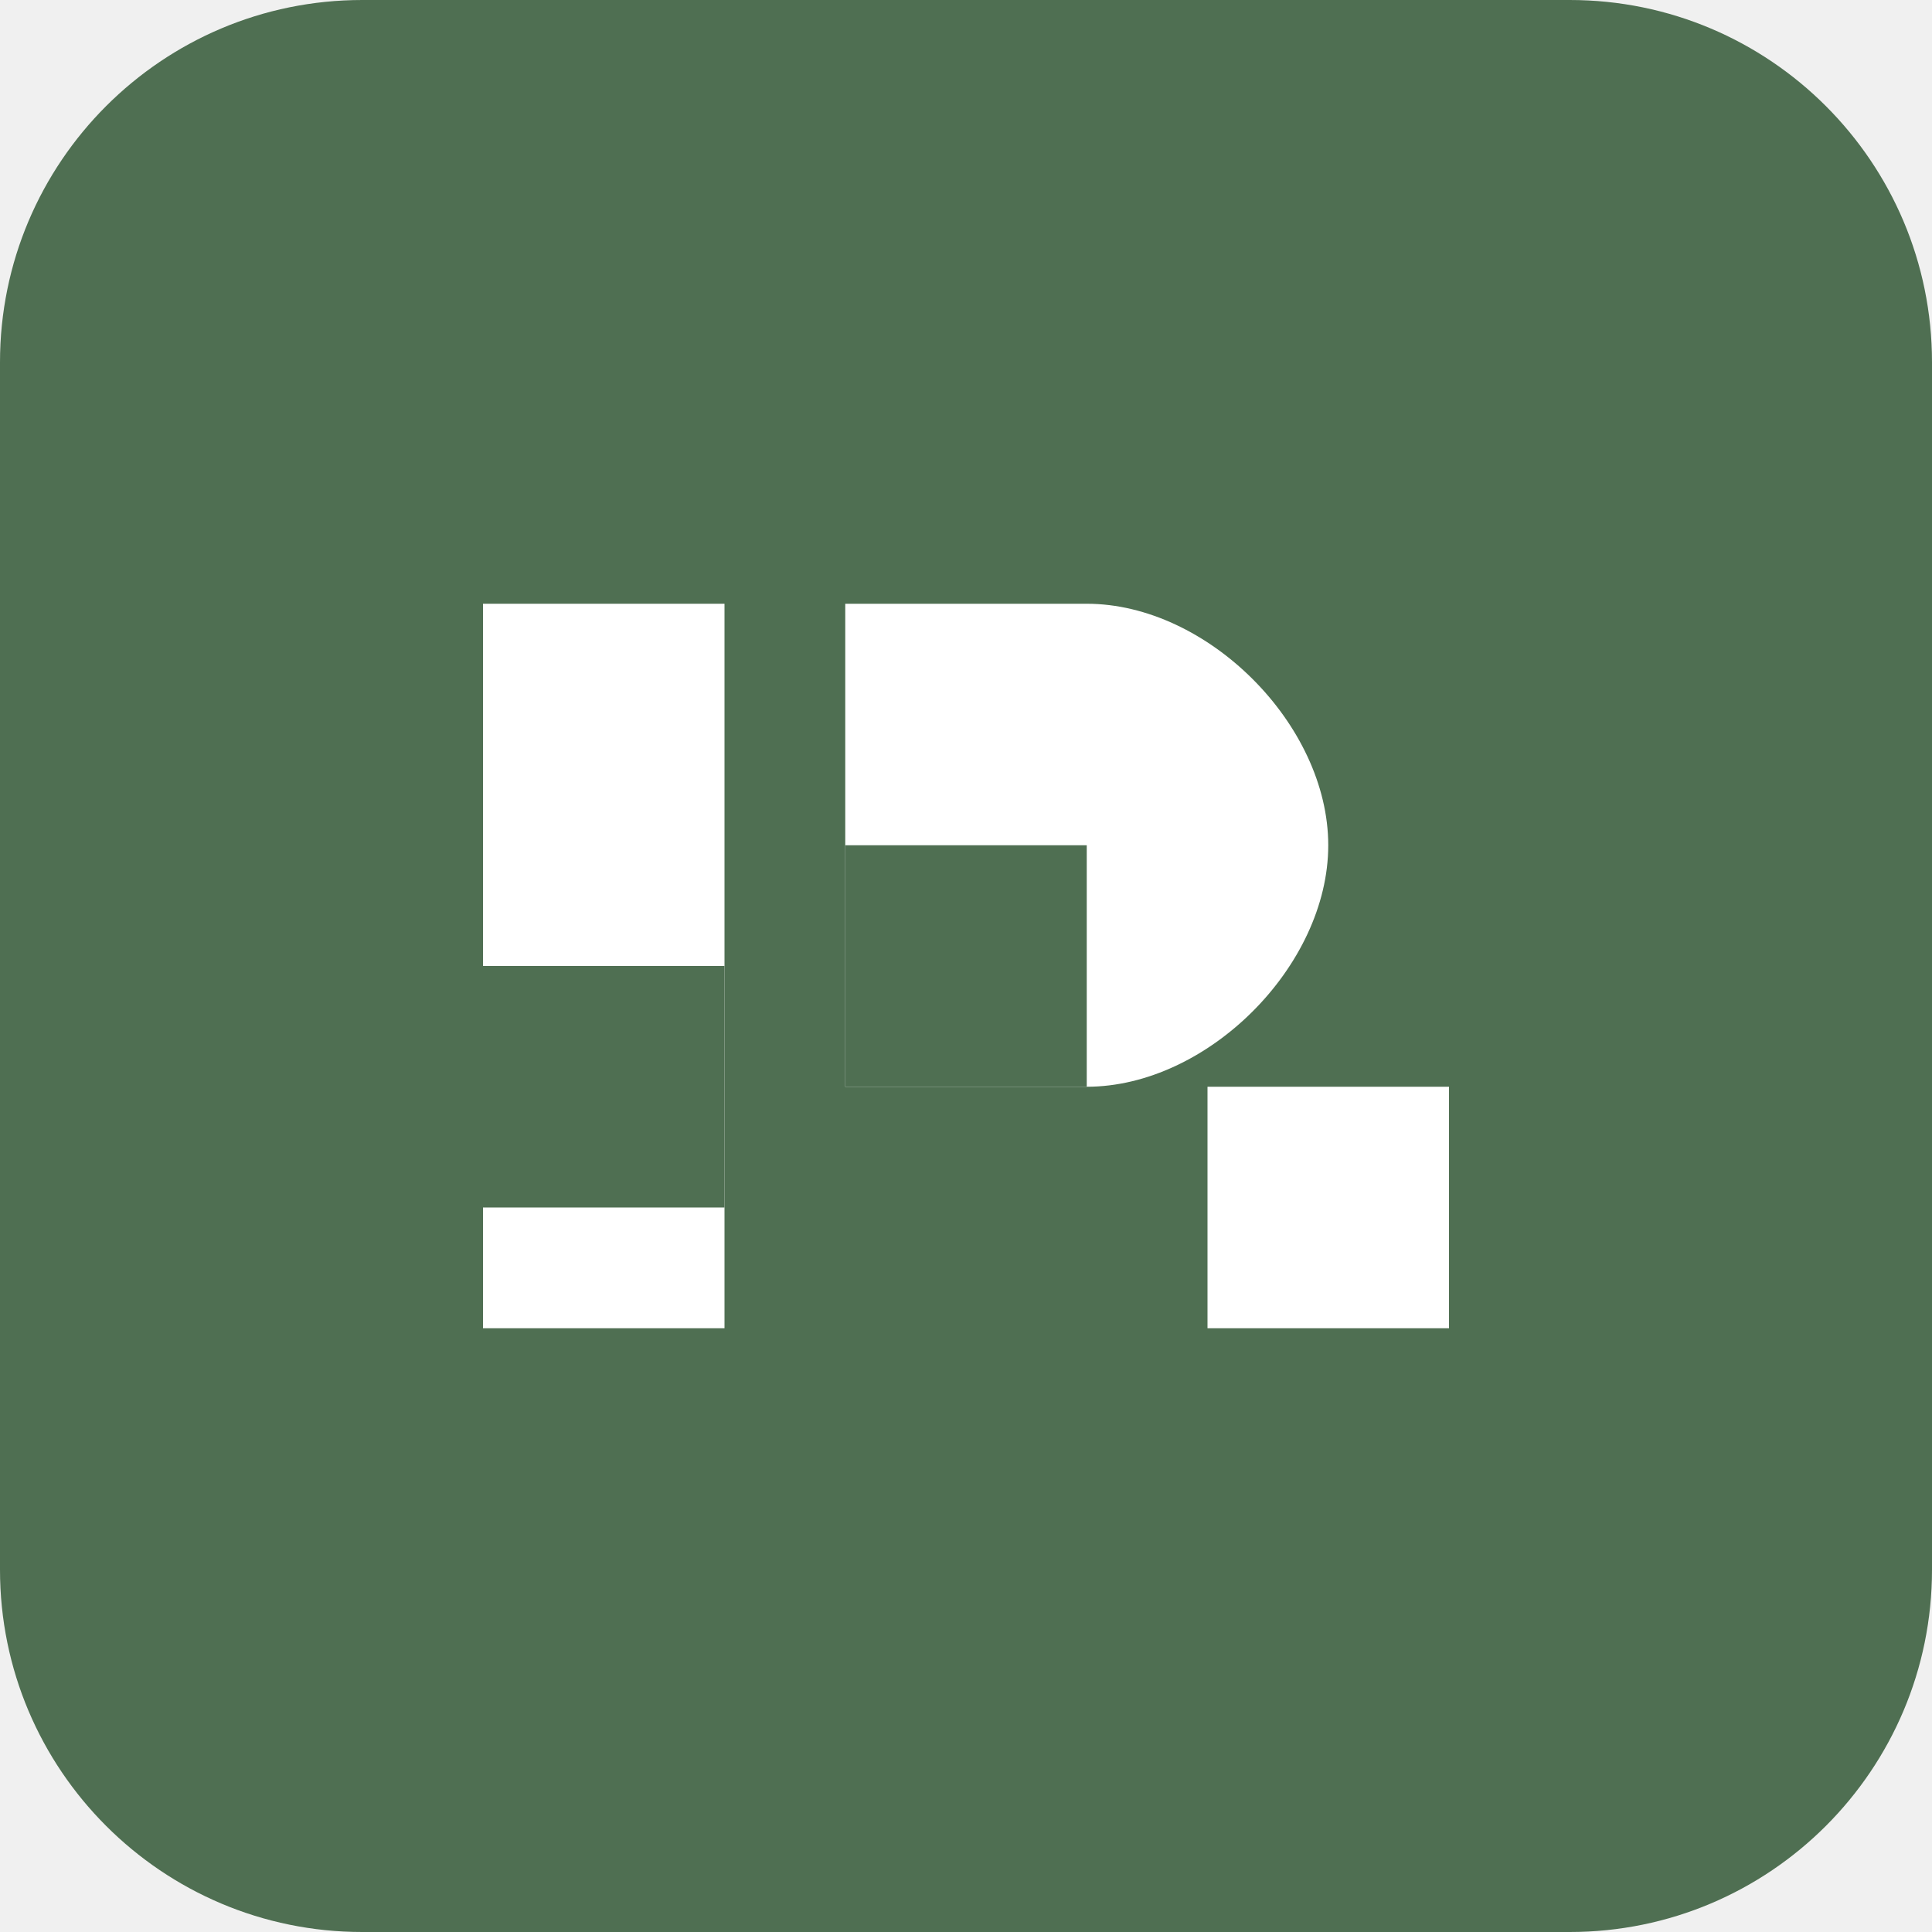
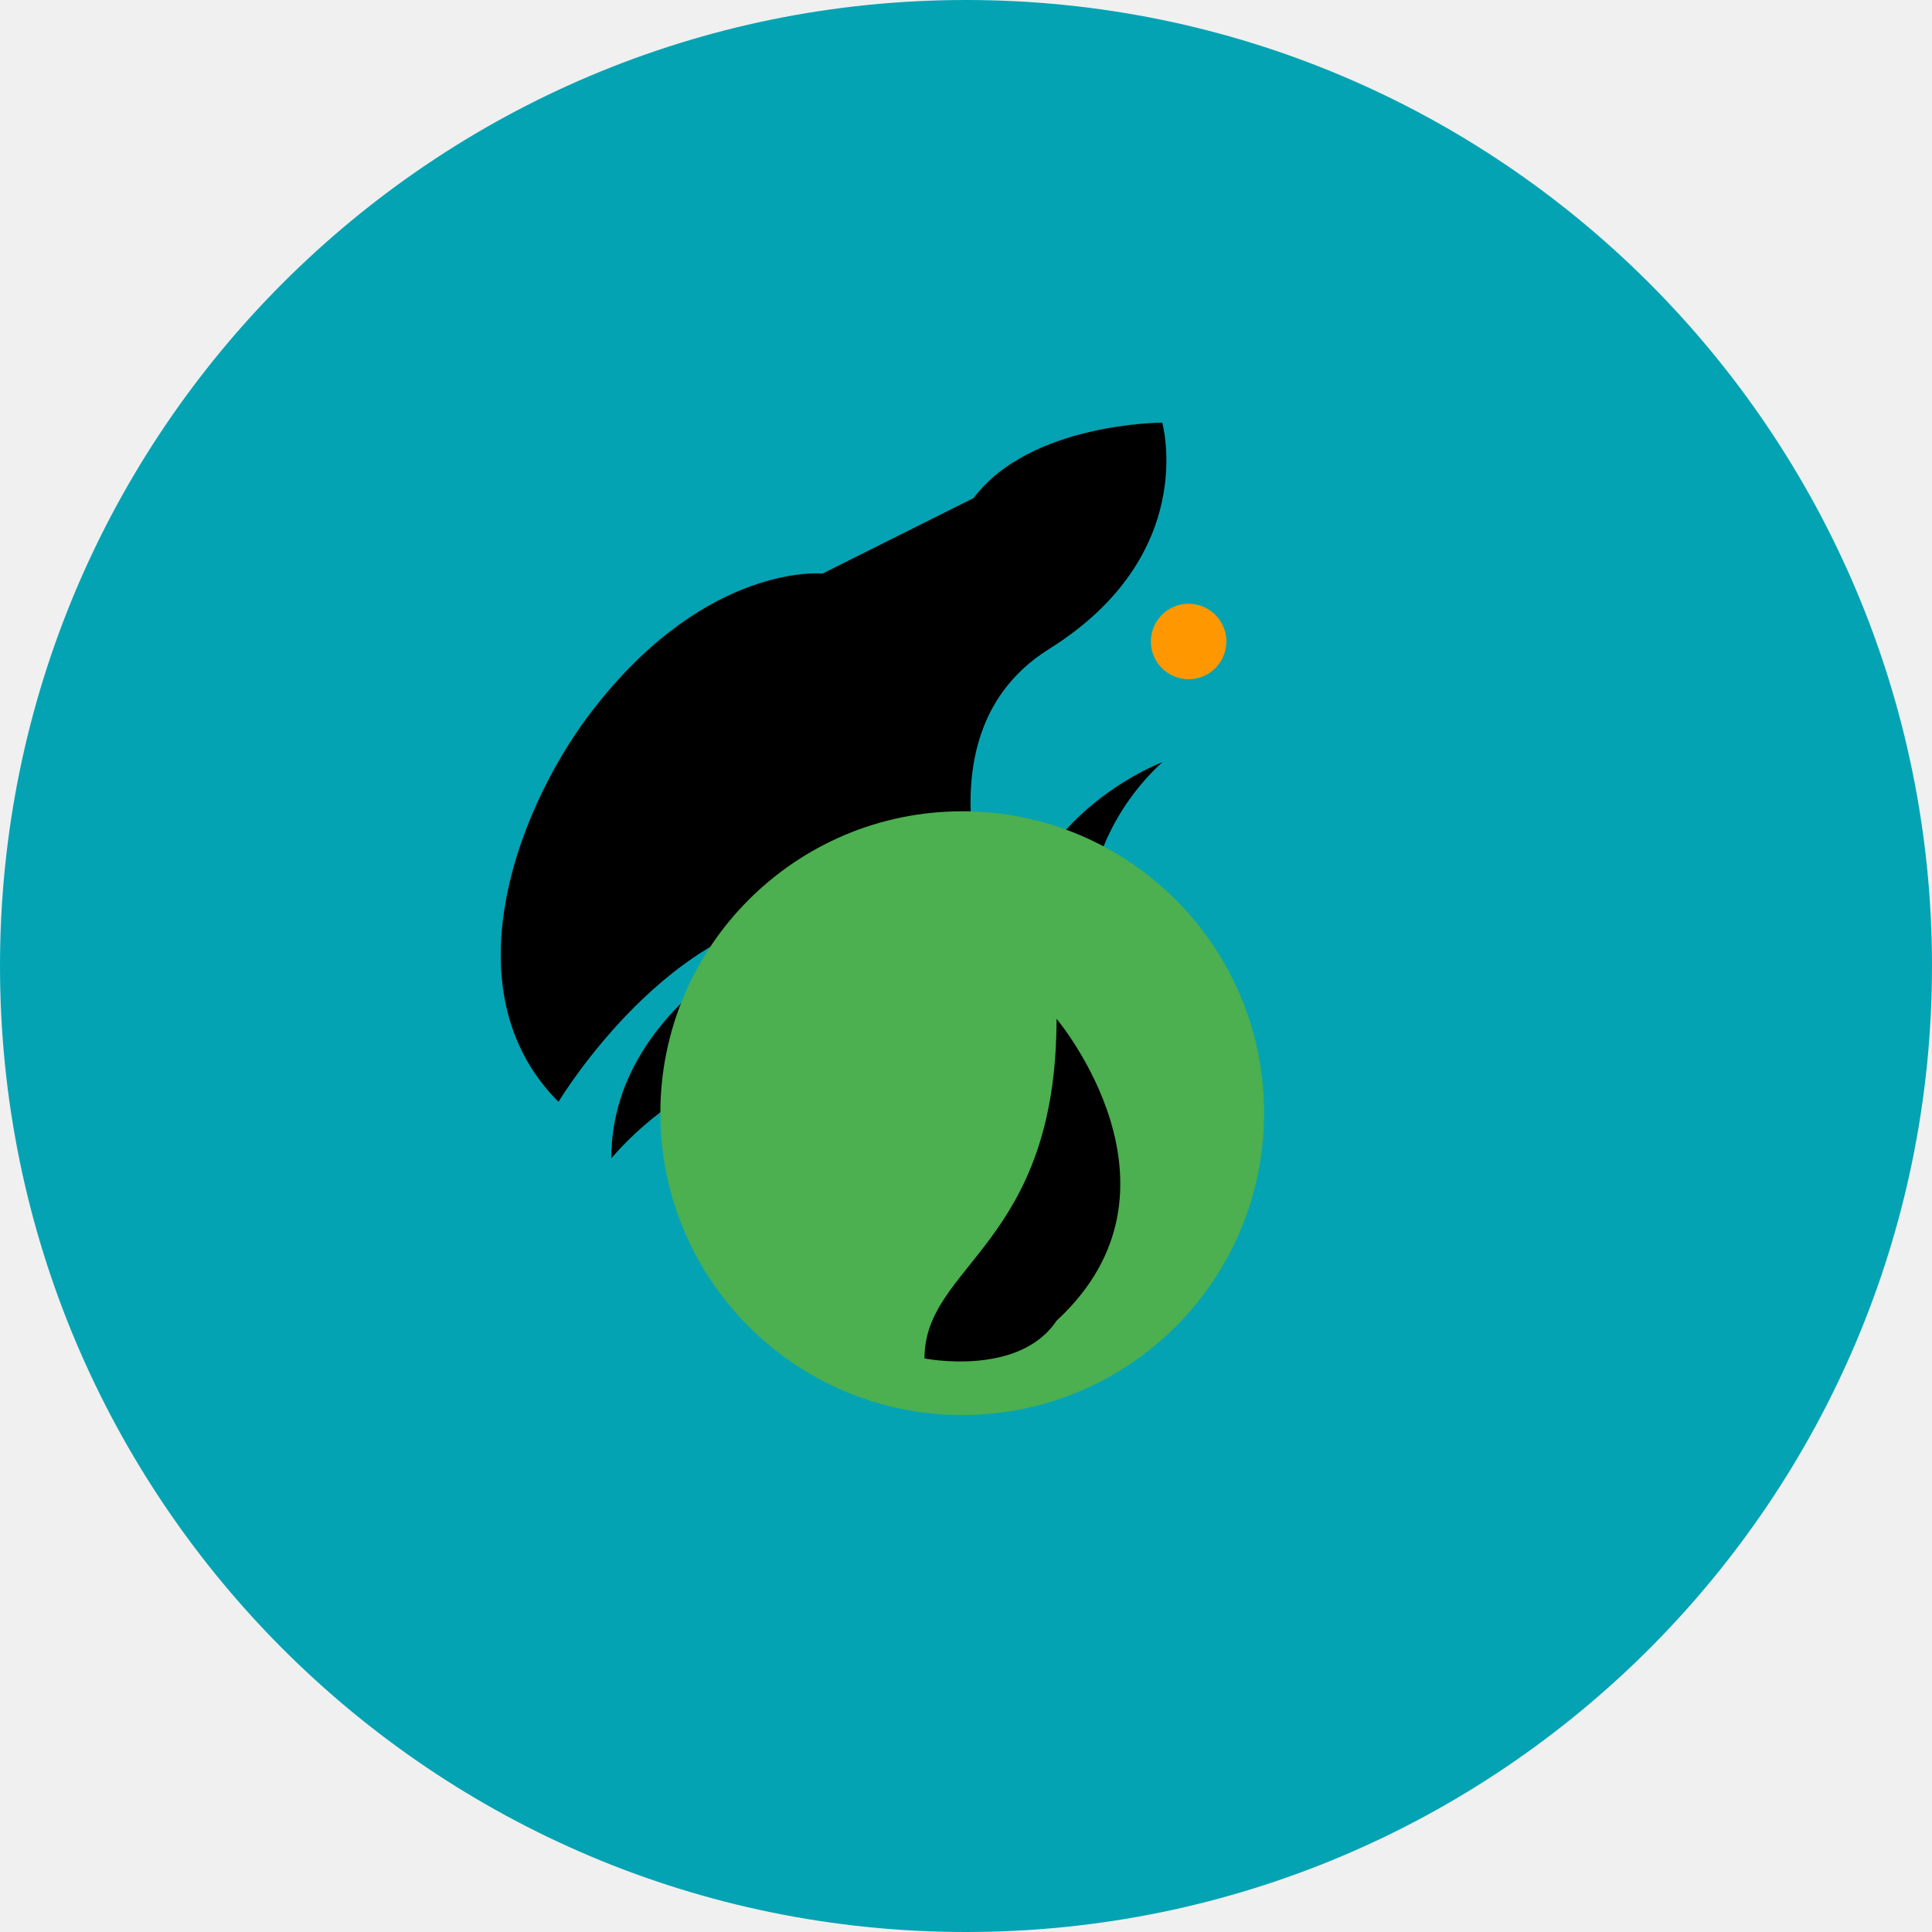
- <svg xmlns="http://www.w3.org/2000/svg" width="512" height="512" viewBox="0 0 512 512" fill="none">
-   <rect width="512" height="512" rx="96" fill="#4F6F52" />
-   <path d="M128 160H192V352H128V160Z" fill="white" />
-   <path d="M224 160H288C320 160 352 192 352 224C352 256 320 288 288 288H224V160Z" fill="white" />
-   <path d="M224 224H288V288H224V224Z" fill="#4F6F52" />
-   <path d="M128 256H192V320H128V256Z" fill="#4F6F52" />
-   <path d="M320 288H384V352H320V288Z" fill="white" />
+ <svg xmlns="http://www.w3.org/2000/svg" viewBox="0 0 512 512">
+   <circle cx="256" cy="256" r="256" fill="#04a3b3" />
+   <path d="M218 152c0 0-30-3-60 35-20 25-40 75-10 105 0 0 30-50 70-50 0 0-56 20-56 65 0 0 28-35 66-25 0 0-20-25 10-60 0 0 13 45 50 40 0 0-7-35 20-60 0 0-40 15-40 55 0 0-30-60 10-85 40-25 30-60 30-60s-35 0-50 20" fill="#000" />
+   <circle cx="315" cy="170" r="10" fill="#ff9800" />
+   <path d="M255 215c-44.183 0-80 35.817-80 80s35.817 80 80 80 80-35.817 80-80-35.817-80-80-80" fill="#4caf50" />
+   <path d="M280 350c-10 15-35 10-35 10 0-25 35-30 35-90 0 0 38 45 0 80" fill="#000" />
</svg>
